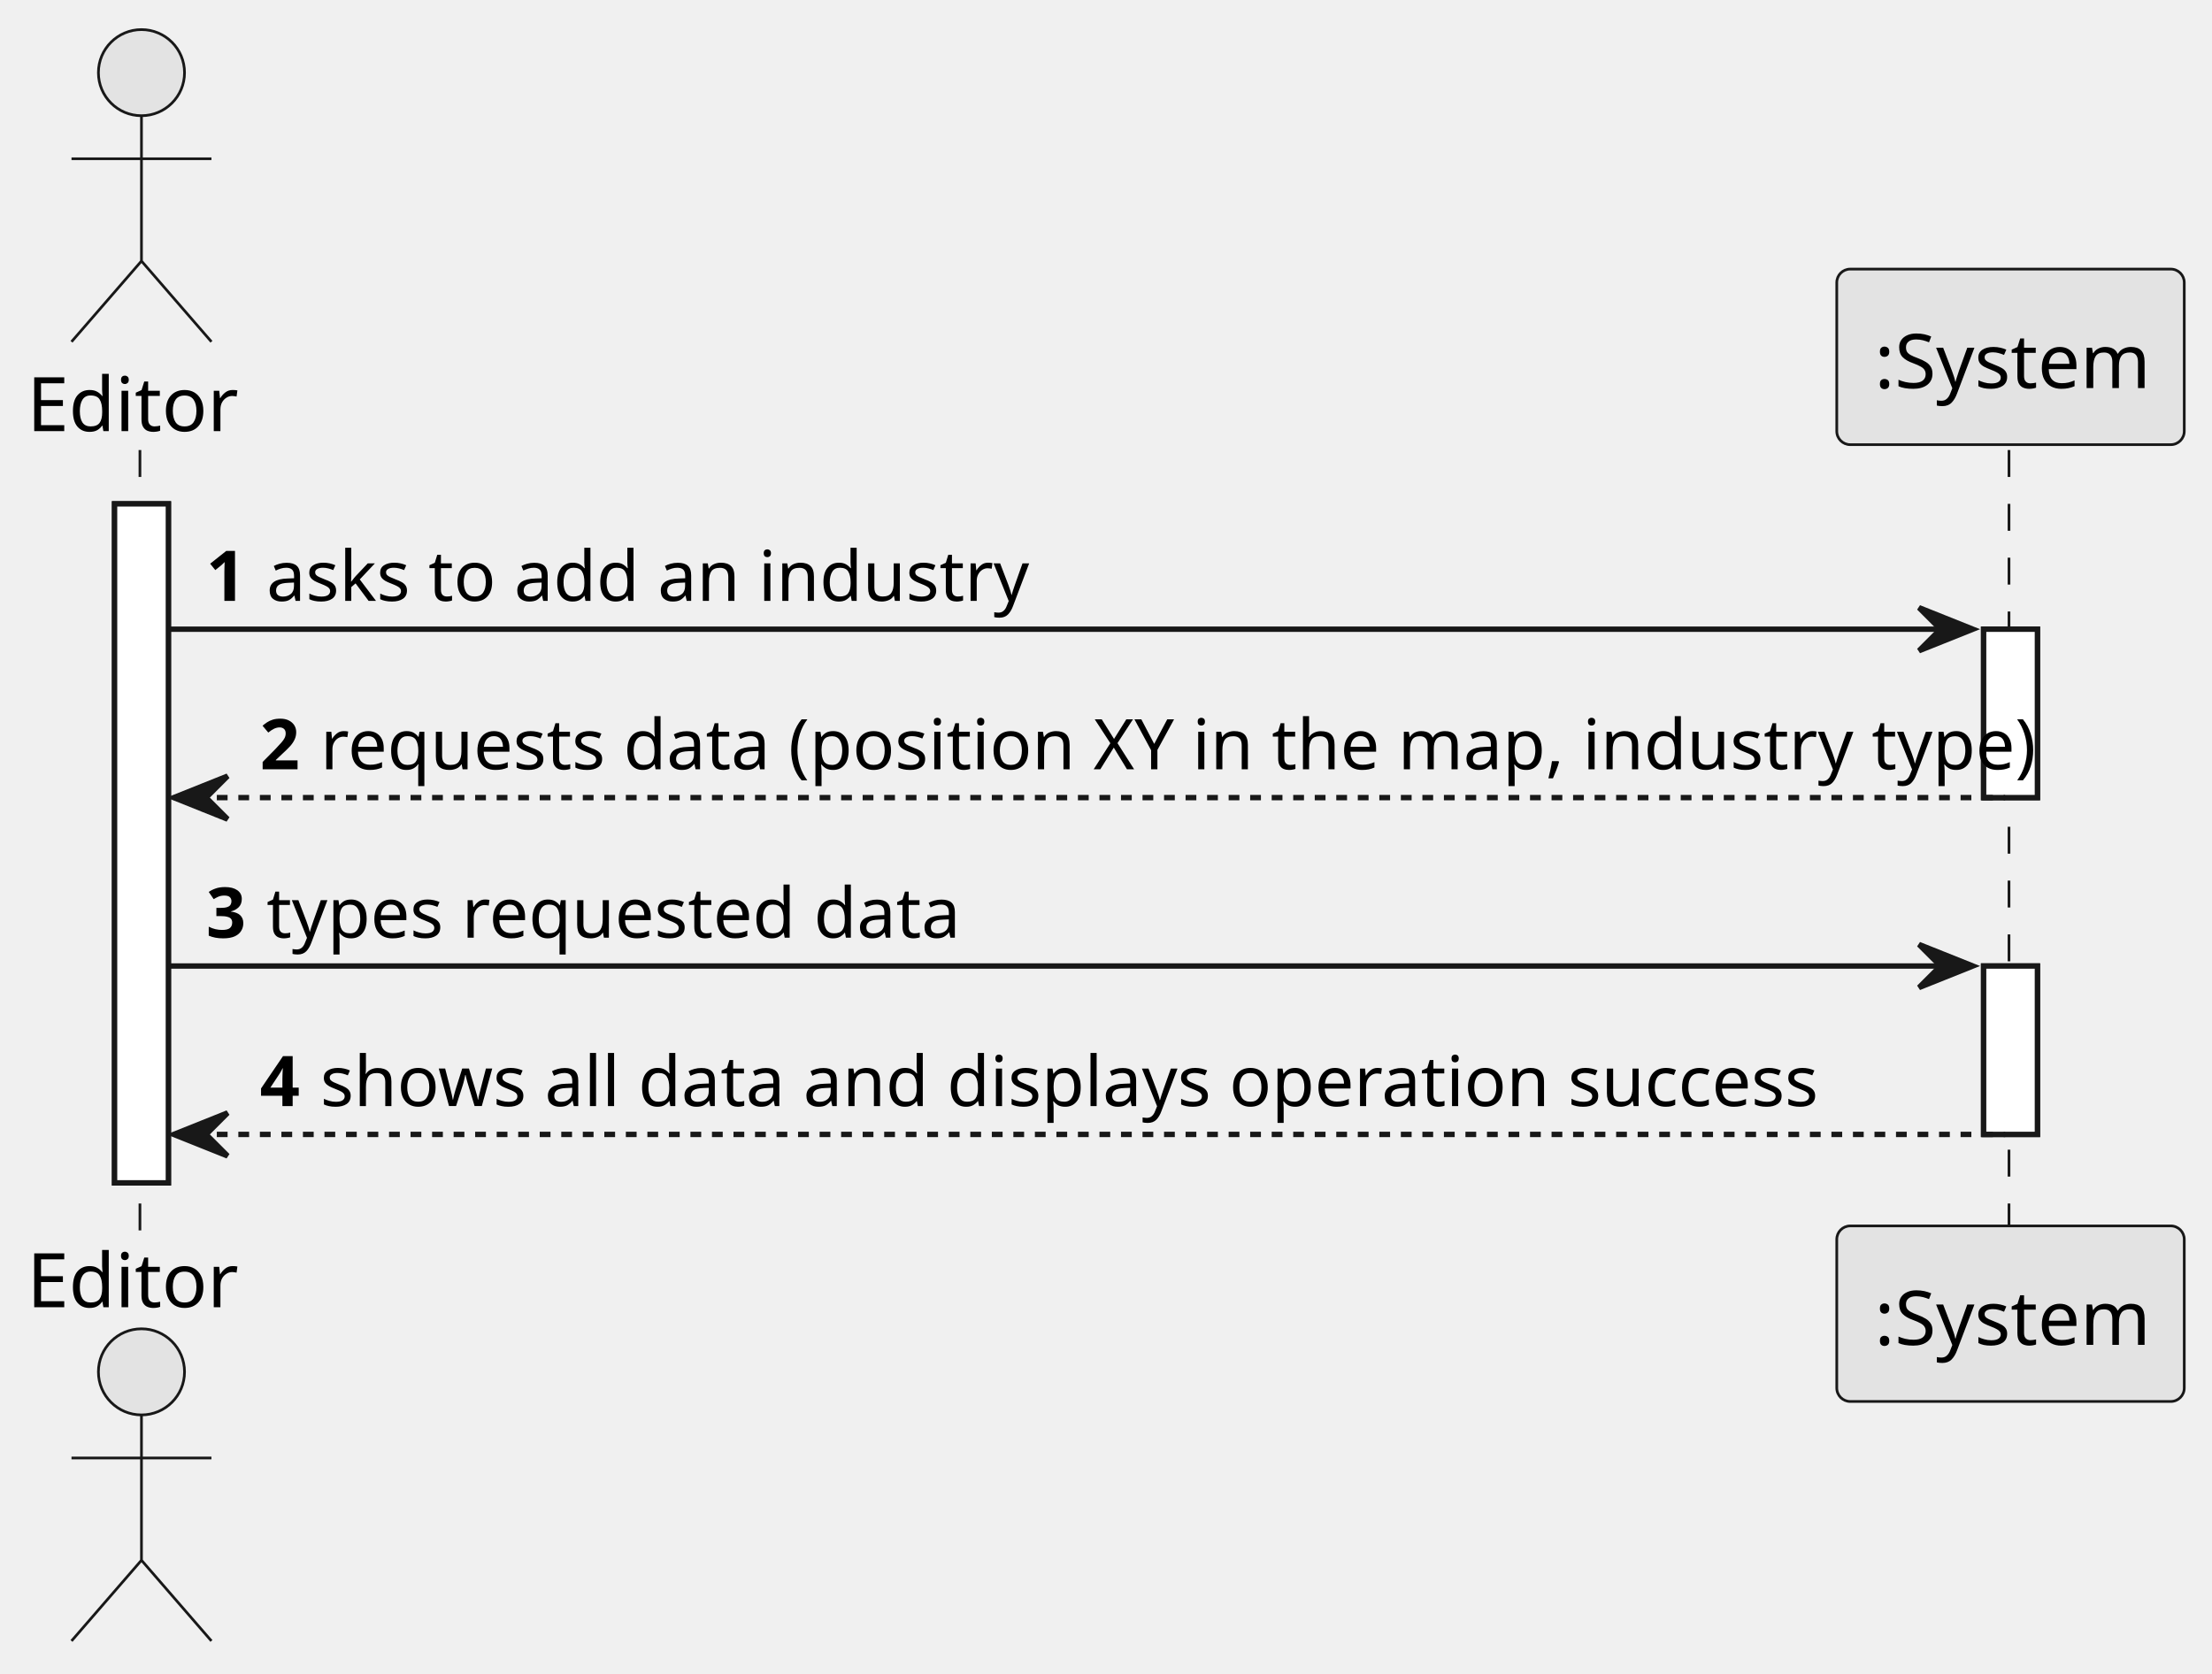
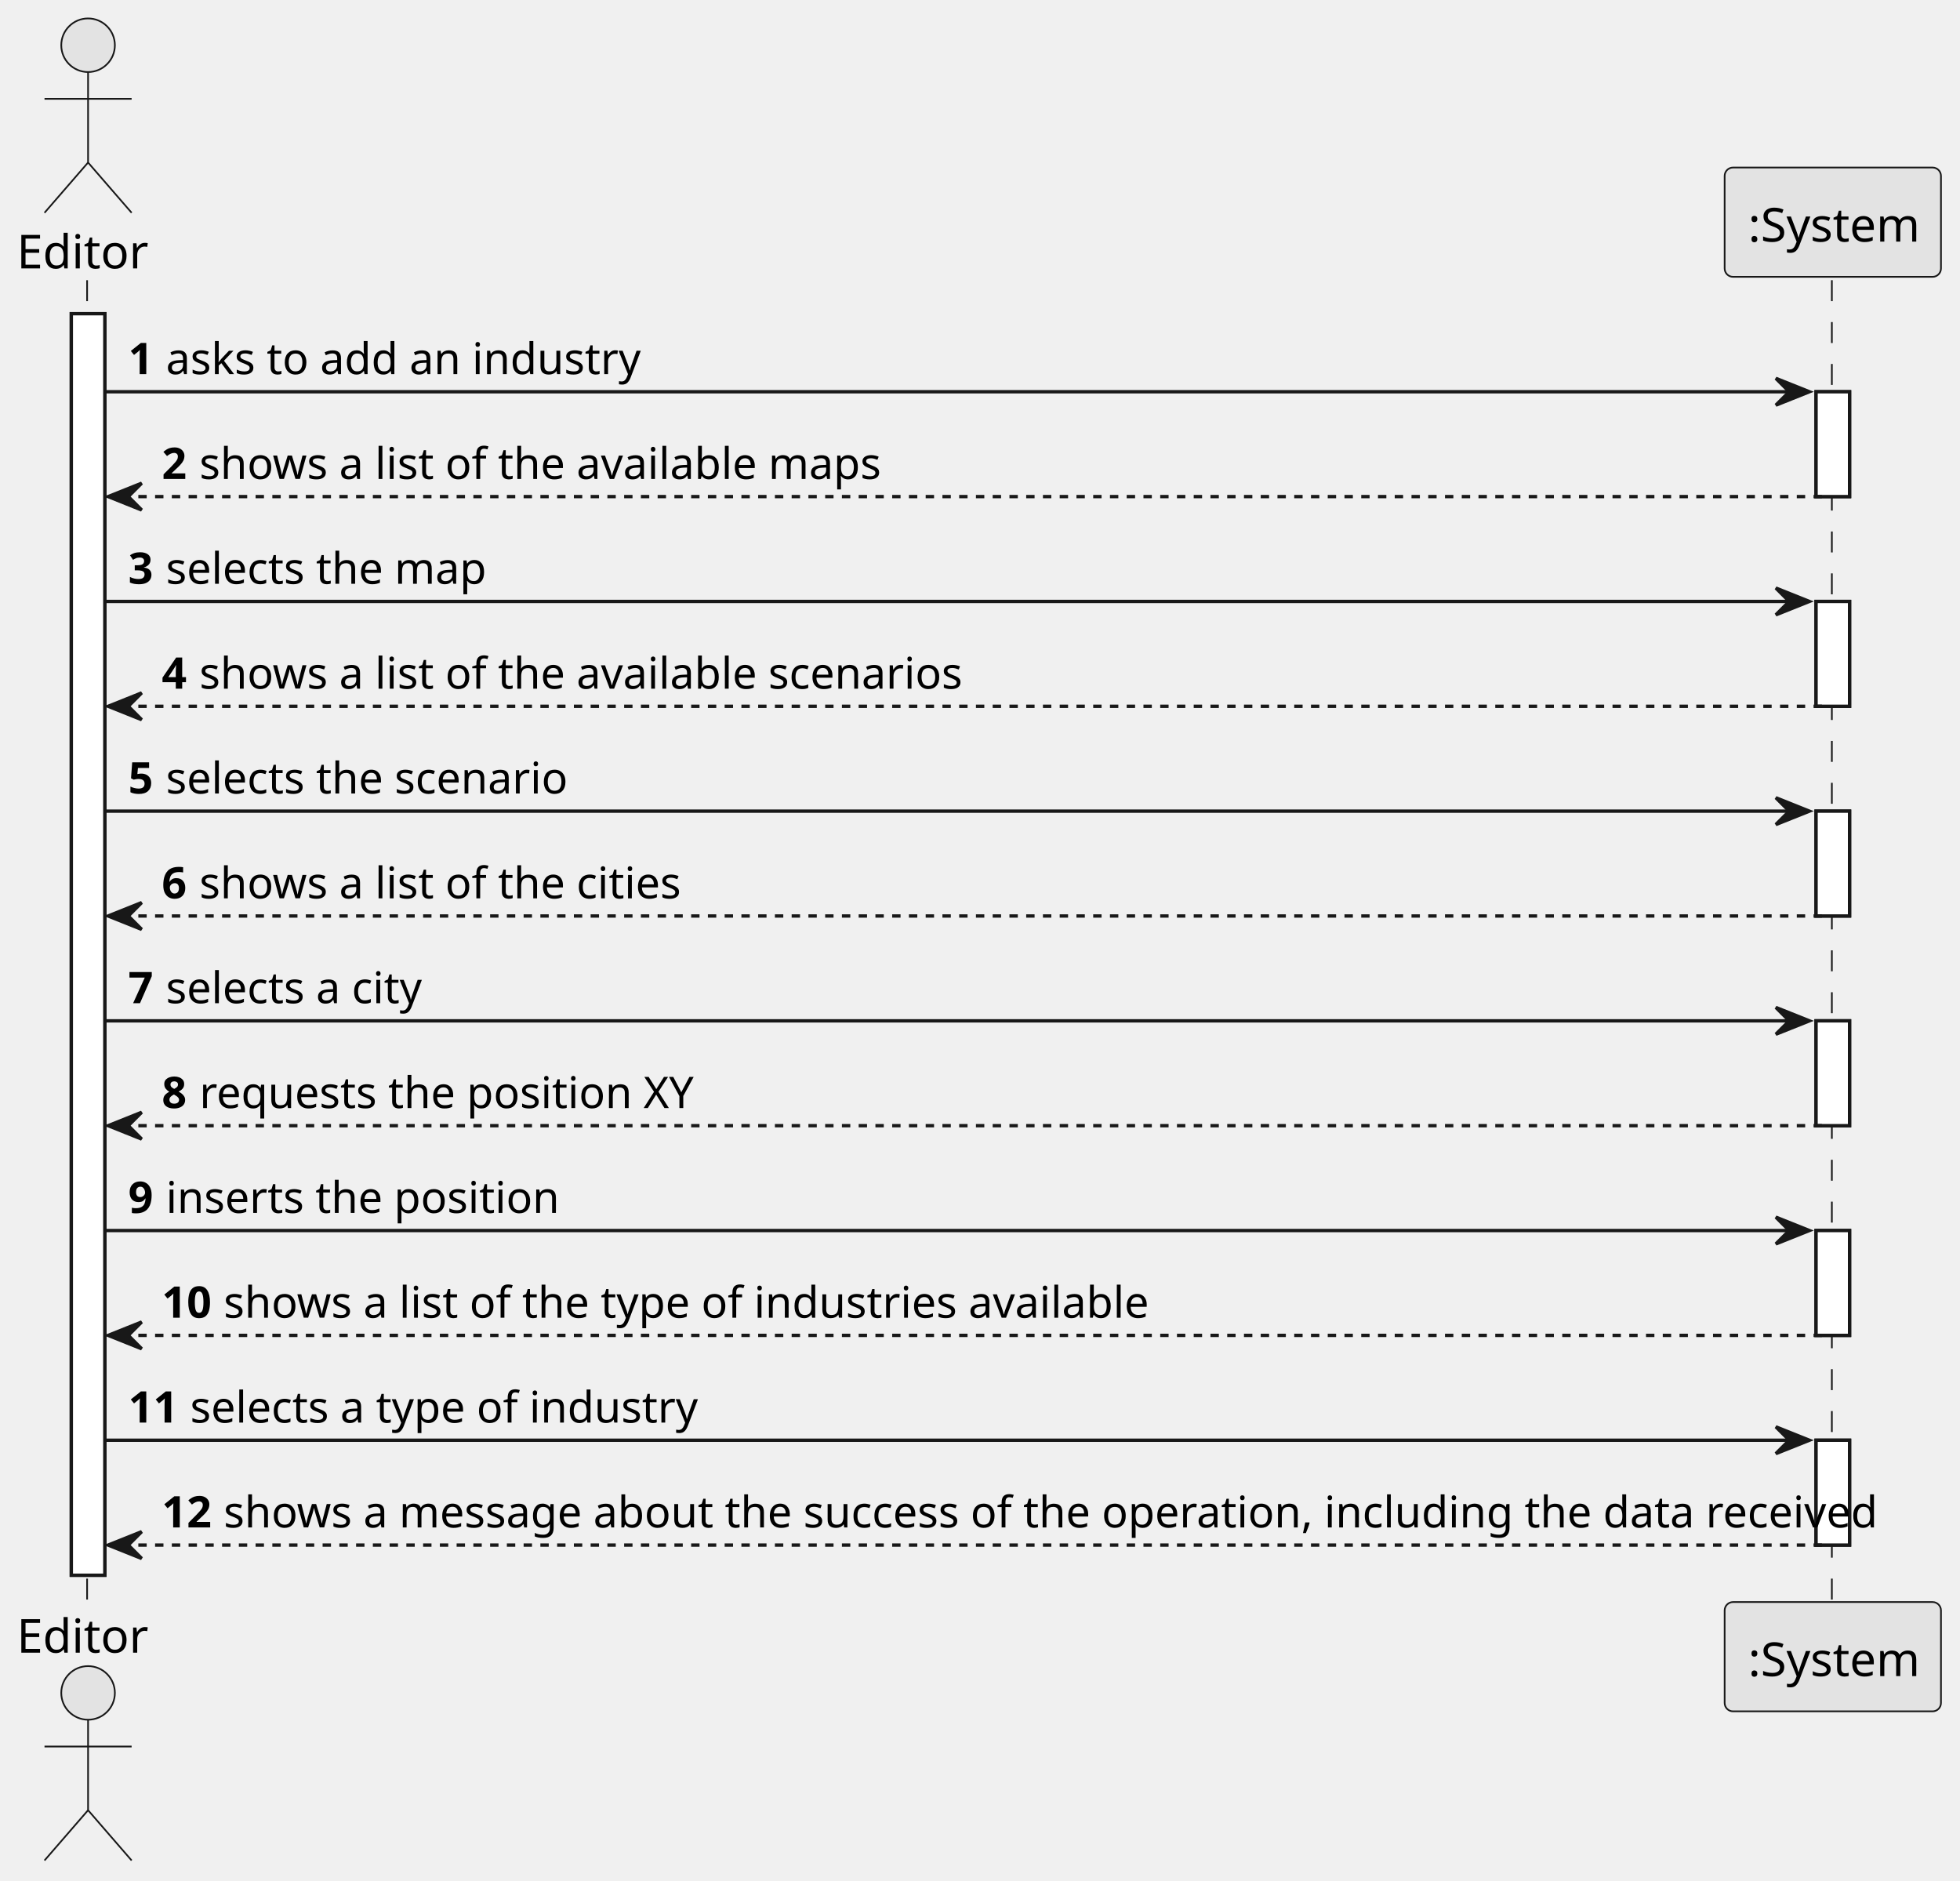
- <svg xmlns="http://www.w3.org/2000/svg" contentStyleType="text/css" height="311px" preserveAspectRatio="none" style="width:411px;height:311px;background:#FFFFFF;" version="1.1" viewBox="0 0 411 311" width="411px" zoomAndPan="magnify">
+ <svg xmlns="http://www.w3.org/2000/svg" contentStyleType="text/css" height="449.6px" preserveAspectRatio="none" style="width:468px;height:449px;background:#FFFFFF;" version="1.1" viewBox="0 0 468 449" width="468px" zoomAndPan="magnify">
  <defs />
  <g>
-     <rect fill="#FFFFFF" height="126.164" style="stroke:#181818;stroke-width:1.0;" width="10" x="21.286" y="93.621" />
-     <rect fill="#FFFFFF" height="31.291" style="stroke:#181818;stroke-width:1.0;" width="10" x="368.563" y="116.912" />
-     <rect fill="#FFFFFF" height="31.291" style="stroke:#181818;stroke-width:1.0;" width="10" x="368.563" y="179.494" />
-     <line style="stroke:#181818;stroke-width:0.5;stroke-dasharray:5.0,5.0;" x1="26" x2="26" y1="83.621" y2="228.785" />
-     <line style="stroke:#181818;stroke-width:0.5;stroke-dasharray:5.0,5.0;" x1="373.28" x2="373.28" y1="83.621" y2="228.785" />
-     <text fill="#000000" font-family="sans-serif" font-size="14" lengthAdjust="spacing" textLength="36.572" x="5" y="80.107">Editor</text>
-     <ellipse cx="26.286" cy="13.5" fill="#E3E3E3" rx="8" ry="8" style="stroke:#181818;stroke-width:0.5;" />
-     <path d="M26.286,21.5 L26.286,48.5 M13.286,29.5 L39.286,29.5 M26.286,48.5 L13.286,63.5 M26.286,48.5 L39.286,63.5 " fill="none" style="stroke:#181818;stroke-width:0.5;" />
-     <text fill="#000000" font-family="sans-serif" font-size="14" lengthAdjust="spacing" textLength="36.572" x="5" y="242.893">Editor</text>
-     <ellipse cx="26.286" cy="254.906" fill="#E3E3E3" rx="8" ry="8" style="stroke:#181818;stroke-width:0.5;" />
-     <path d="M26.286,262.906 L26.286,289.906 M13.286,270.906 L39.286,270.906 M26.286,289.906 L13.286,304.906 M26.286,289.906 L39.286,304.906 " fill="none" style="stroke:#181818;stroke-width:0.5;" />
-     <rect fill="#E3E3E3" height="32.621" rx="2.5" ry="2.5" style="stroke:#181818;stroke-width:0.5;" width="64.565" x="341.28" y="50" />
-     <text fill="#000000" font-family="sans-serif" font-size="14" lengthAdjust="spacing" textLength="50.565" x="348.28" y="72.107">:System</text>
-     <rect fill="#E3E3E3" height="32.621" rx="2.5" ry="2.5" style="stroke:#181818;stroke-width:0.5;" width="64.565" x="341.28" y="227.785" />
-     <text fill="#000000" font-family="sans-serif" font-size="14" lengthAdjust="spacing" textLength="50.565" x="348.28" y="249.893">:System</text>
-     <rect fill="#FFFFFF" height="126.164" style="stroke:#181818;stroke-width:1.0;" width="10" x="21.286" y="93.621" />
-     <rect fill="#FFFFFF" height="31.291" style="stroke:#181818;stroke-width:1.0;" width="10" x="368.563" y="116.912" />
-     <rect fill="#FFFFFF" height="31.291" style="stroke:#181818;stroke-width:1.0;" width="10" x="368.563" y="179.494" />
-     <polygon fill="#181818" points="356.563,112.912,366.563,116.912,356.563,120.912,360.563,116.912" style="stroke:#181818;stroke-width:1.0;" />
-     <line style="stroke:#181818;stroke-width:1.0;" x1="31.286" x2="362.563" y1="116.912" y2="116.912" />
-     <text fill="#000000" font-family="sans-serif" font-size="13" font-weight="bold" lengthAdjust="spacing" textLength="7.23" x="38.286" y="111.649">1</text>
-     <text fill="#000000" font-family="sans-serif" font-size="13" lengthAdjust="spacing" textLength="133.688" x="49.516" y="111.649">asks to add an industry</text>
-     <polygon fill="#181818" points="42.286,144.203,32.286,148.203,42.286,152.203,38.286,148.203" style="stroke:#181818;stroke-width:1.0;" />
-     <line style="stroke:#181818;stroke-width:1.0;stroke-dasharray:2.0,2.0;" x1="36.286" x2="372.563" y1="148.203" y2="148.203" />
-     <text fill="#000000" font-family="sans-serif" font-size="13" font-weight="bold" lengthAdjust="spacing" textLength="7.23" x="48.286" y="142.94">2</text>
-     <text fill="#000000" font-family="sans-serif" font-size="13" lengthAdjust="spacing" textLength="302.047" x="59.516" y="142.94">requests data (position XY in the map, industry type)</text>
-     <polygon fill="#181818" points="356.563,175.494,366.563,179.494,356.563,183.494,360.563,179.494" style="stroke:#181818;stroke-width:1.0;" />
-     <line style="stroke:#181818;stroke-width:1.0;" x1="31.286" x2="362.563" y1="179.494" y2="179.494" />
-     <text fill="#000000" font-family="sans-serif" font-size="13" font-weight="bold" lengthAdjust="spacing" textLength="7.23" x="38.286" y="174.231">3</text>
-     <text fill="#000000" font-family="sans-serif" font-size="13" lengthAdjust="spacing" textLength="121.418" x="49.516" y="174.231">types requested data</text>
-     <polygon fill="#181818" points="42.286,206.785,32.286,210.785,42.286,214.785,38.286,210.785" style="stroke:#181818;stroke-width:1.0;" />
-     <line style="stroke:#181818;stroke-width:1.0;stroke-dasharray:2.0,2.0;" x1="36.286" x2="372.563" y1="210.785" y2="210.785" />
-     <text fill="#000000" font-family="sans-serif" font-size="13" font-weight="bold" lengthAdjust="spacing" textLength="7.23" x="48.286" y="205.523">4</text>
-     <text fill="#000000" font-family="sans-serif" font-size="13" lengthAdjust="spacing" textLength="266.652" x="59.516" y="205.523">shows all data and displays operation success</text>
+     <rect fill="#FFFFFF" height="301.194" style="stroke:#181818;stroke-width:0.8;" width="8" x="17.029" y="74.897" />
+     <rect fill="#FFFFFF" height="25.033" style="stroke:#181818;stroke-width:0.8;" width="8" x="433.63" y="93.53" />
+     <rect fill="#FFFFFF" height="25.033" style="stroke:#181818;stroke-width:0.8;" width="8" x="433.63" y="143.595" />
+     <rect fill="#FFFFFF" height="25.033" style="stroke:#181818;stroke-width:0.8;" width="8" x="433.63" y="193.661" />
+     <rect fill="#FFFFFF" height="25.033" style="stroke:#181818;stroke-width:0.8;" width="8" x="433.63" y="243.727" />
+     <rect fill="#FFFFFF" height="25.033" style="stroke:#181818;stroke-width:0.8;" width="8" x="433.63" y="293.792" />
+     <rect fill="#FFFFFF" height="25.033" style="stroke:#181818;stroke-width:0.8;" width="8" x="433.63" y="343.858" />
+     <line style="stroke:#181818;stroke-width:0.4;stroke-dasharray:5.0,5.0;" x1="20.8" x2="20.8" y1="66.897" y2="383.291" />
+     <line style="stroke:#181818;stroke-width:0.4;stroke-dasharray:5.0,5.0;" x1="437.404" x2="437.404" y1="66.897" y2="383.291" />
+     <text fill="#000000" font-family="sans-serif" font-size="11.2" lengthAdjust="spacing" textLength="29.258" x="4" y="64.086">Editor</text>
+     <ellipse cx="21.029" cy="10.8" fill="#E3E3E3" rx="6.4" ry="6.4" style="stroke:#181818;stroke-width:0.4;" />
+     <path d="M21.029,17.2 L21.029,38.8 M10.629,23.6 L31.429,23.6 M21.029,38.8 L10.629,50.8 M21.029,38.8 L31.429,50.8 " fill="none" style="stroke:#181818;stroke-width:0.4;" />
+     <text fill="#000000" font-family="sans-serif" font-size="11.2" lengthAdjust="spacing" textLength="29.258" x="4" y="394.577">Editor</text>
+     <ellipse cx="21.029" cy="404.188" fill="#E3E3E3" rx="6.4" ry="6.4" style="stroke:#181818;stroke-width:0.4;" />
+     <path d="M21.029,410.587 L21.029,432.188 M10.629,416.988 L31.429,416.988 M21.029,432.188 L10.629,444.188 M21.029,432.188 L31.429,444.188 " fill="none" style="stroke:#181818;stroke-width:0.4;" />
+     <rect fill="#E3E3E3" height="26.097" rx="2" ry="2" style="stroke:#181818;stroke-width:0.4;" width="51.652" x="411.804" y="40" />
+     <text fill="#000000" font-family="sans-serif" font-size="11.2" lengthAdjust="spacing" textLength="40.452" x="417.404" y="57.686">:System</text>
+     <rect fill="#E3E3E3" height="26.097" rx="2" ry="2" style="stroke:#181818;stroke-width:0.4;" width="51.652" x="411.804" y="382.491" />
+     <text fill="#000000" font-family="sans-serif" font-size="11.2" lengthAdjust="spacing" textLength="40.452" x="417.404" y="400.177">:System</text>
+     <rect fill="#FFFFFF" height="301.194" style="stroke:#181818;stroke-width:0.8;" width="8" x="17.029" y="74.897" />
+     <rect fill="#FFFFFF" height="25.033" style="stroke:#181818;stroke-width:0.8;" width="8" x="433.63" y="93.53" />
+     <rect fill="#FFFFFF" height="25.033" style="stroke:#181818;stroke-width:0.8;" width="8" x="433.63" y="143.595" />
+     <rect fill="#FFFFFF" height="25.033" style="stroke:#181818;stroke-width:0.8;" width="8" x="433.63" y="193.661" />
+     <rect fill="#FFFFFF" height="25.033" style="stroke:#181818;stroke-width:0.8;" width="8" x="433.63" y="243.727" />
+     <rect fill="#FFFFFF" height="25.033" style="stroke:#181818;stroke-width:0.8;" width="8" x="433.63" y="293.792" />
+     <rect fill="#FFFFFF" height="25.033" style="stroke:#181818;stroke-width:0.8;" width="8" x="433.63" y="343.858" />
+     <polygon fill="#181818" points="424.031,90.33,432.031,93.53,424.031,96.73,427.231,93.53" style="stroke:#181818;stroke-width:0.8;" />
+     <line style="stroke:#181818;stroke-width:0.8;" x1="25.029" x2="428.83" y1="93.53" y2="93.53" />
+     <text fill="#000000" font-family="sans-serif" font-size="10.4" font-weight="bold" lengthAdjust="spacing" textLength="5.784" x="30.629" y="89.32">1</text>
+     <text fill="#000000" font-family="sans-serif" font-size="10.4" lengthAdjust="spacing" textLength="106.95" x="39.613" y="89.32">asks to add an industry</text>
+     <polygon fill="#181818" points="33.829,115.362,25.829,118.562,33.829,121.763,30.629,118.562" style="stroke:#181818;stroke-width:0.8;" />
+     <line style="stroke:#181818;stroke-width:0.8;stroke-dasharray:2.0,2.0;" x1="29.029" x2="436.83" y1="118.562" y2="118.562" />
+     <text fill="#000000" font-family="sans-serif" font-size="10.4" font-weight="bold" lengthAdjust="spacing" textLength="5.784" x="38.629" y="114.352">2</text>
+     <text fill="#000000" font-family="sans-serif" font-size="10.4" lengthAdjust="spacing" textLength="154.923" x="47.613" y="114.352">shows a list of the available maps</text>
+     <polygon fill="#181818" points="424.031,140.395,432.031,143.595,424.031,146.795,427.231,143.595" style="stroke:#181818;stroke-width:0.8;" />
+     <line style="stroke:#181818;stroke-width:0.8;" x1="25.029" x2="428.83" y1="143.595" y2="143.595" />
+     <text fill="#000000" font-family="sans-serif" font-size="10.4" font-weight="bold" lengthAdjust="spacing" textLength="5.784" x="30.629" y="139.385">3</text>
+     <text fill="#000000" font-family="sans-serif" font-size="10.4" lengthAdjust="spacing" textLength="72.835" x="39.613" y="139.385">selects the map</text>
+     <polygon fill="#181818" points="33.829,165.428,25.829,168.628,33.829,171.828,30.629,168.628" style="stroke:#181818;stroke-width:0.8;" />
+     <line style="stroke:#181818;stroke-width:0.8;stroke-dasharray:2.0,2.0;" x1="29.029" x2="436.83" y1="168.628" y2="168.628" />
+     <text fill="#000000" font-family="sans-serif" font-size="10.4" font-weight="bold" lengthAdjust="spacing" textLength="5.784" x="38.629" y="164.418">4</text>
+     <text fill="#000000" font-family="sans-serif" font-size="10.4" lengthAdjust="spacing" textLength="174.002" x="47.613" y="164.418">shows a list of the available scenarios</text>
+     <polygon fill="#181818" points="424.031,190.461,432.031,193.661,424.031,196.861,427.231,193.661" style="stroke:#181818;stroke-width:0.8;" />
+     <line style="stroke:#181818;stroke-width:0.8;" x1="25.029" x2="428.83" y1="193.661" y2="193.661" />
+     <text fill="#000000" font-family="sans-serif" font-size="10.4" font-weight="bold" lengthAdjust="spacing" textLength="5.784" x="30.629" y="189.451">5</text>
+     <text fill="#000000" font-family="sans-serif" font-size="10.4" lengthAdjust="spacing" textLength="91.914" x="39.613" y="189.451">selects the scenario</text>
+     <polygon fill="#181818" points="33.829,215.494,25.829,218.694,33.829,221.894,30.629,218.694" style="stroke:#181818;stroke-width:0.8;" />
+     <line style="stroke:#181818;stroke-width:0.8;stroke-dasharray:2.0,2.0;" x1="29.029" x2="436.83" y1="218.694" y2="218.694" />
+     <text fill="#000000" font-family="sans-serif" font-size="10.4" font-weight="bold" lengthAdjust="spacing" textLength="5.784" x="38.629" y="214.484">6</text>
+     <text fill="#000000" font-family="sans-serif" font-size="10.4" lengthAdjust="spacing" textLength="109.246" x="47.613" y="214.484">shows a list of the cities</text>
+     <polygon fill="#181818" points="424.031,240.527,432.031,243.727,424.031,246.927,427.231,243.727" style="stroke:#181818;stroke-width:0.8;" />
+     <line style="stroke:#181818;stroke-width:0.8;" x1="25.029" x2="428.83" y1="243.727" y2="243.727" />
+     <text fill="#000000" font-family="sans-serif" font-size="10.4" font-weight="bold" lengthAdjust="spacing" textLength="5.784" x="30.629" y="239.516">7</text>
+     <text fill="#000000" font-family="sans-serif" font-size="10.4" lengthAdjust="spacing" textLength="59.531" x="39.613" y="239.516">selects a city</text>
+     <polygon fill="#181818" points="33.829,265.559,25.829,268.759,33.829,271.959,30.629,268.759" style="stroke:#181818;stroke-width:0.8;" />
+     <line style="stroke:#181818;stroke-width:0.8;stroke-dasharray:2.0,2.0;" x1="29.029" x2="436.83" y1="268.759" y2="268.759" />
+     <text fill="#000000" font-family="sans-serif" font-size="10.4" font-weight="bold" lengthAdjust="spacing" textLength="5.784" x="38.629" y="264.549">8</text>
+     <text fill="#000000" font-family="sans-serif" font-size="10.4" lengthAdjust="spacing" textLength="112.734" x="47.613" y="264.549">requests the position XY</text>
+     <polygon fill="#181818" points="424.031,290.592,432.031,293.792,424.031,296.992,427.231,293.792" style="stroke:#181818;stroke-width:0.8;" />
+     <line style="stroke:#181818;stroke-width:0.8;" x1="25.029" x2="428.83" y1="293.792" y2="293.792" />
+     <text fill="#000000" font-family="sans-serif" font-size="10.4" font-weight="bold" lengthAdjust="spacing" textLength="5.784" x="30.629" y="289.582">9</text>
+     <text fill="#000000" font-family="sans-serif" font-size="10.4" lengthAdjust="spacing" textLength="86.714" x="39.613" y="289.582">inserts the position</text>
+     <polygon fill="#181818" points="33.829,315.625,25.829,318.825,33.829,322.025,30.629,318.825" style="stroke:#181818;stroke-width:0.8;" />
+     <line style="stroke:#181818;stroke-width:0.8;stroke-dasharray:2.0,2.0;" x1="29.029" x2="436.83" y1="318.825" y2="318.825" />
+     <text fill="#000000" font-family="sans-serif" font-size="10.4" font-weight="bold" lengthAdjust="spacing" textLength="11.568" x="38.629" y="314.615">10</text>
+     <text fill="#000000" font-family="sans-serif" font-size="10.4" lengthAdjust="spacing" textLength="208.112" x="53.397" y="314.615">shows a list of the type of industries available</text>
+     <polygon fill="#181818" points="424.031,340.658,432.031,343.858,424.031,347.058,427.231,343.858" style="stroke:#181818;stroke-width:0.8;" />
+     <line style="stroke:#181818;stroke-width:0.8;" x1="25.029" x2="428.83" y1="343.858" y2="343.858" />
+     <text fill="#000000" font-family="sans-serif" font-size="10.4" font-weight="bold" lengthAdjust="spacing" textLength="11.568" x="30.629" y="339.648">11</text>
+     <text fill="#000000" font-family="sans-serif" font-size="10.4" lengthAdjust="spacing" textLength="114.456" x="45.397" y="339.648">selects a type of industry</text>
+     <polygon fill="#181818" points="33.829,365.691,25.829,368.891,33.829,372.091,30.629,368.891" style="stroke:#181818;stroke-width:0.8;" />
+     <line style="stroke:#181818;stroke-width:0.8;stroke-dasharray:2.0,2.0;" x1="29.029" x2="436.83" y1="368.891" y2="368.891" />
+     <text fill="#000000" font-family="sans-serif" font-size="10.4" font-weight="bold" lengthAdjust="spacing" textLength="11.568" x="38.629" y="364.68">12</text>
+     <text fill="#000000" font-family="sans-serif" font-size="10.4" lengthAdjust="spacing" textLength="374.634" x="53.397" y="364.68">shows a message about the success of the operation, including the data received</text>
  </g>
</svg>
